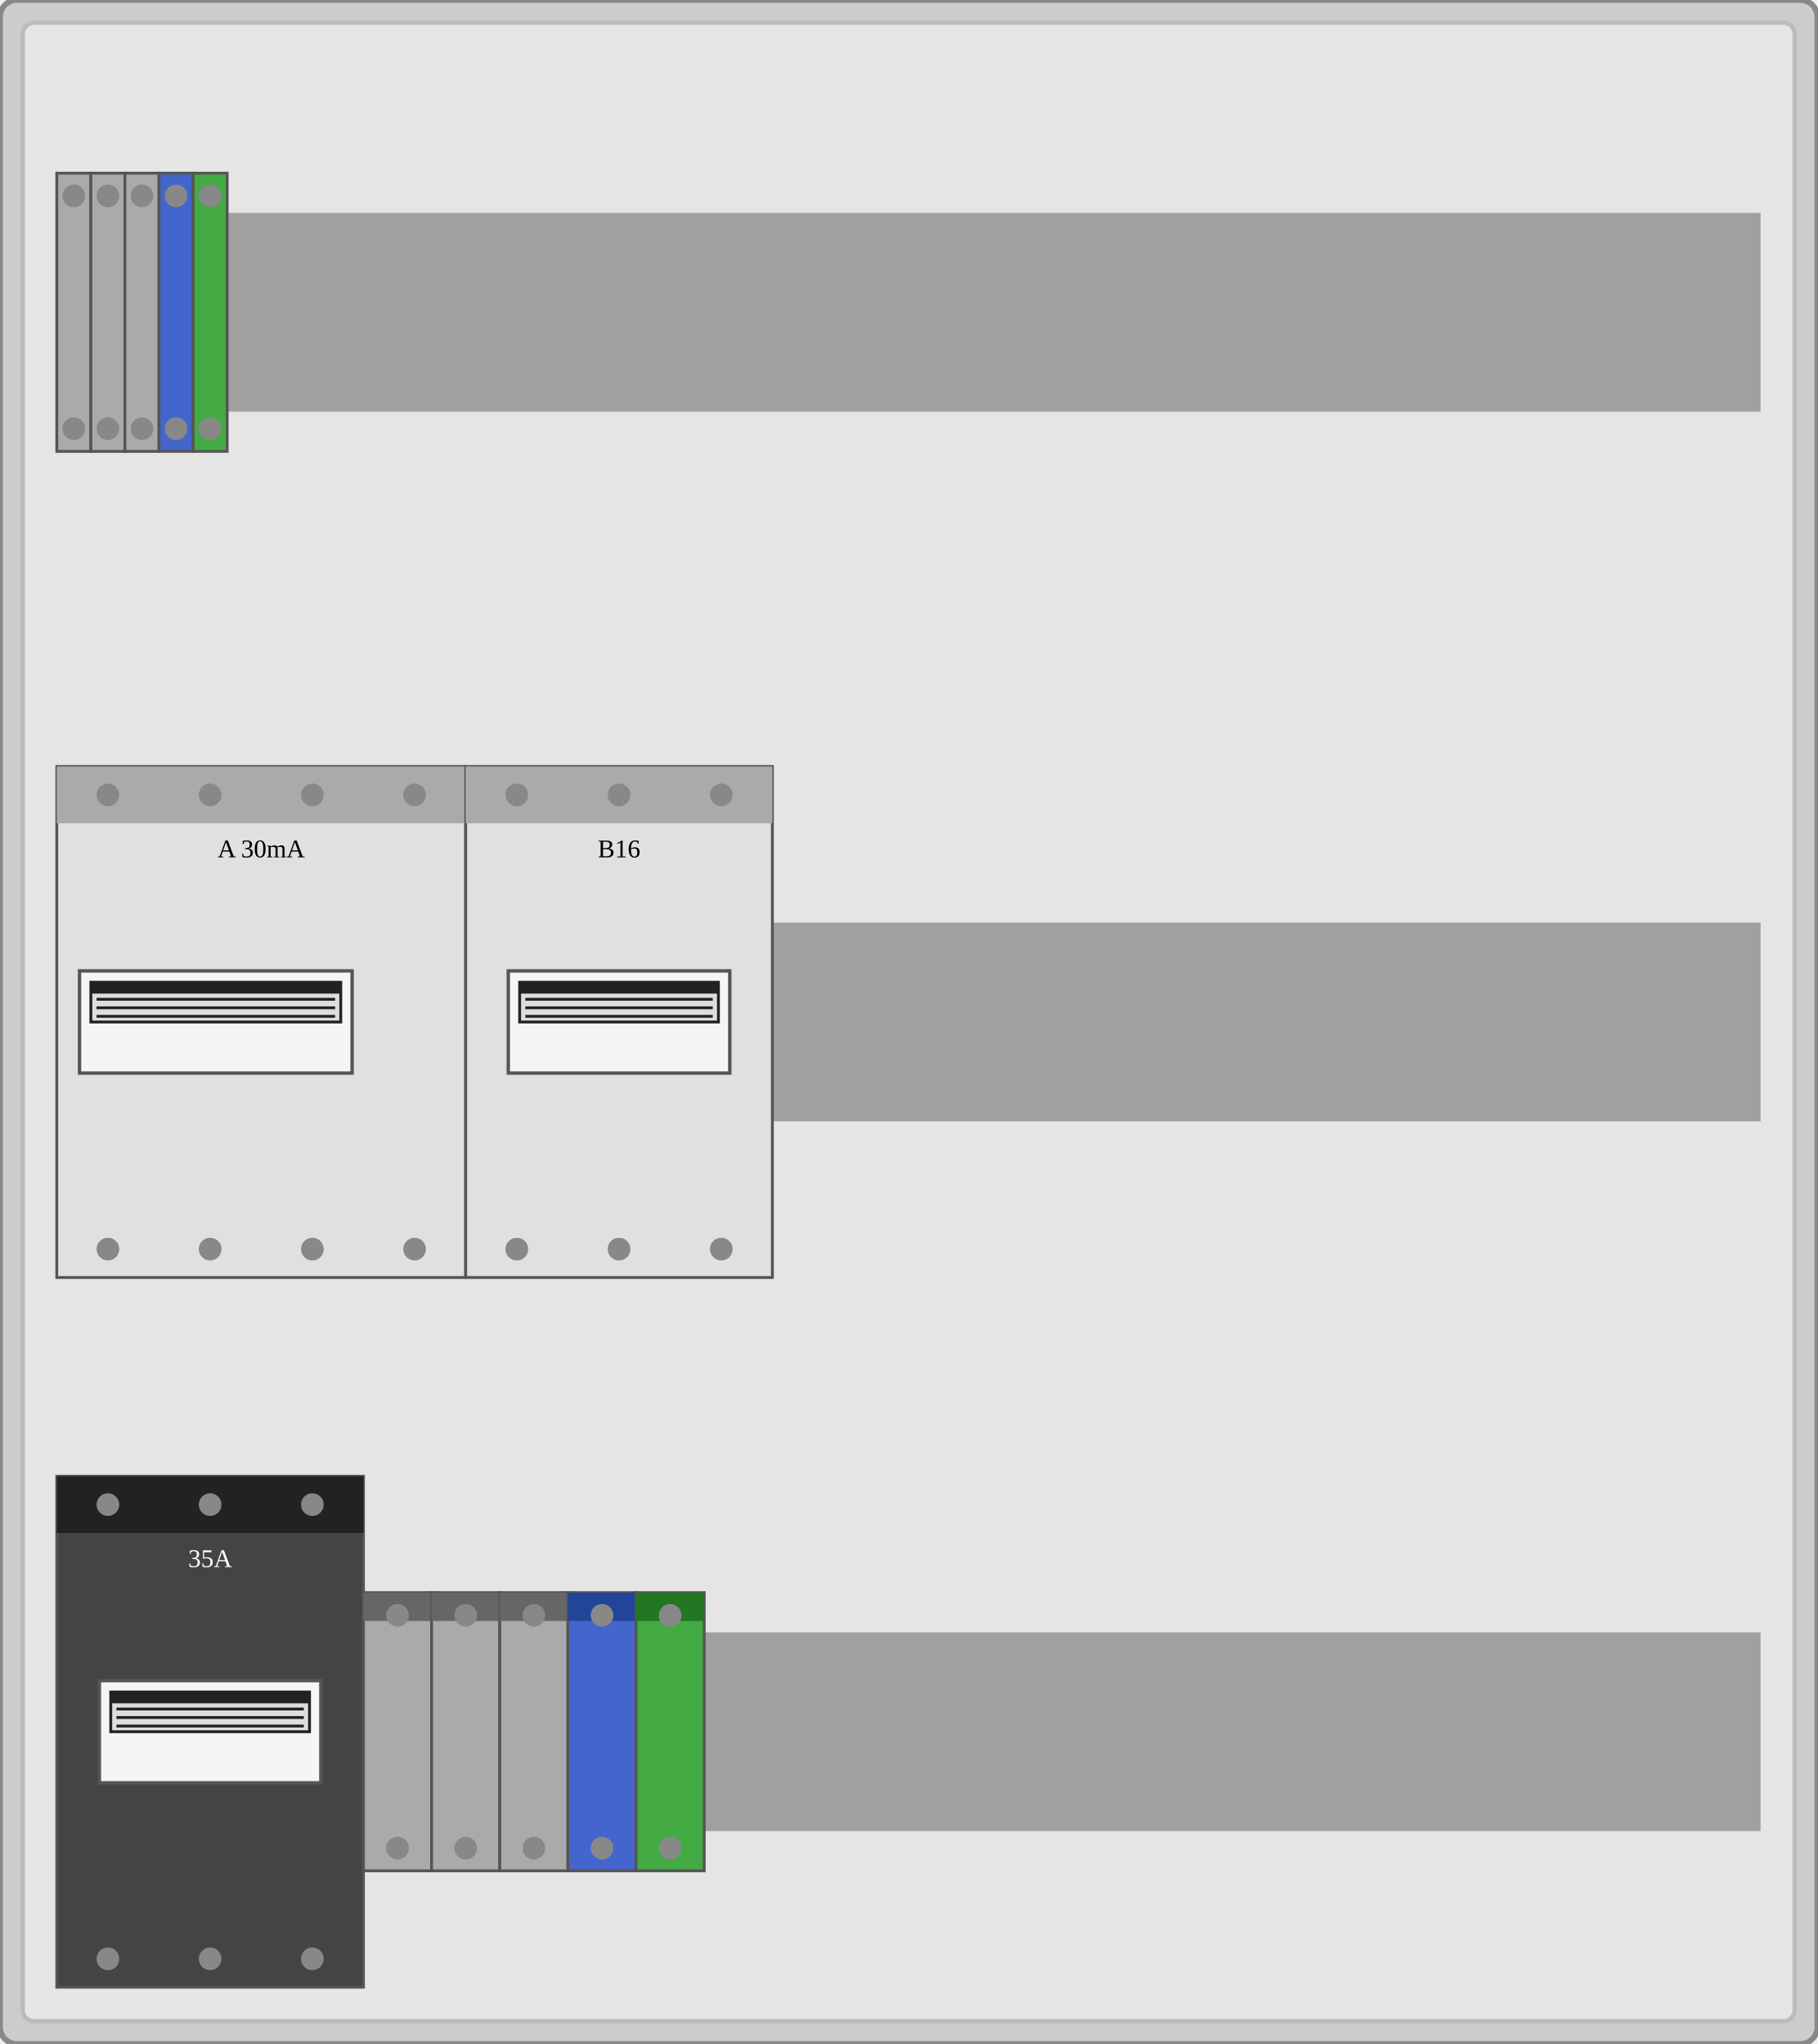
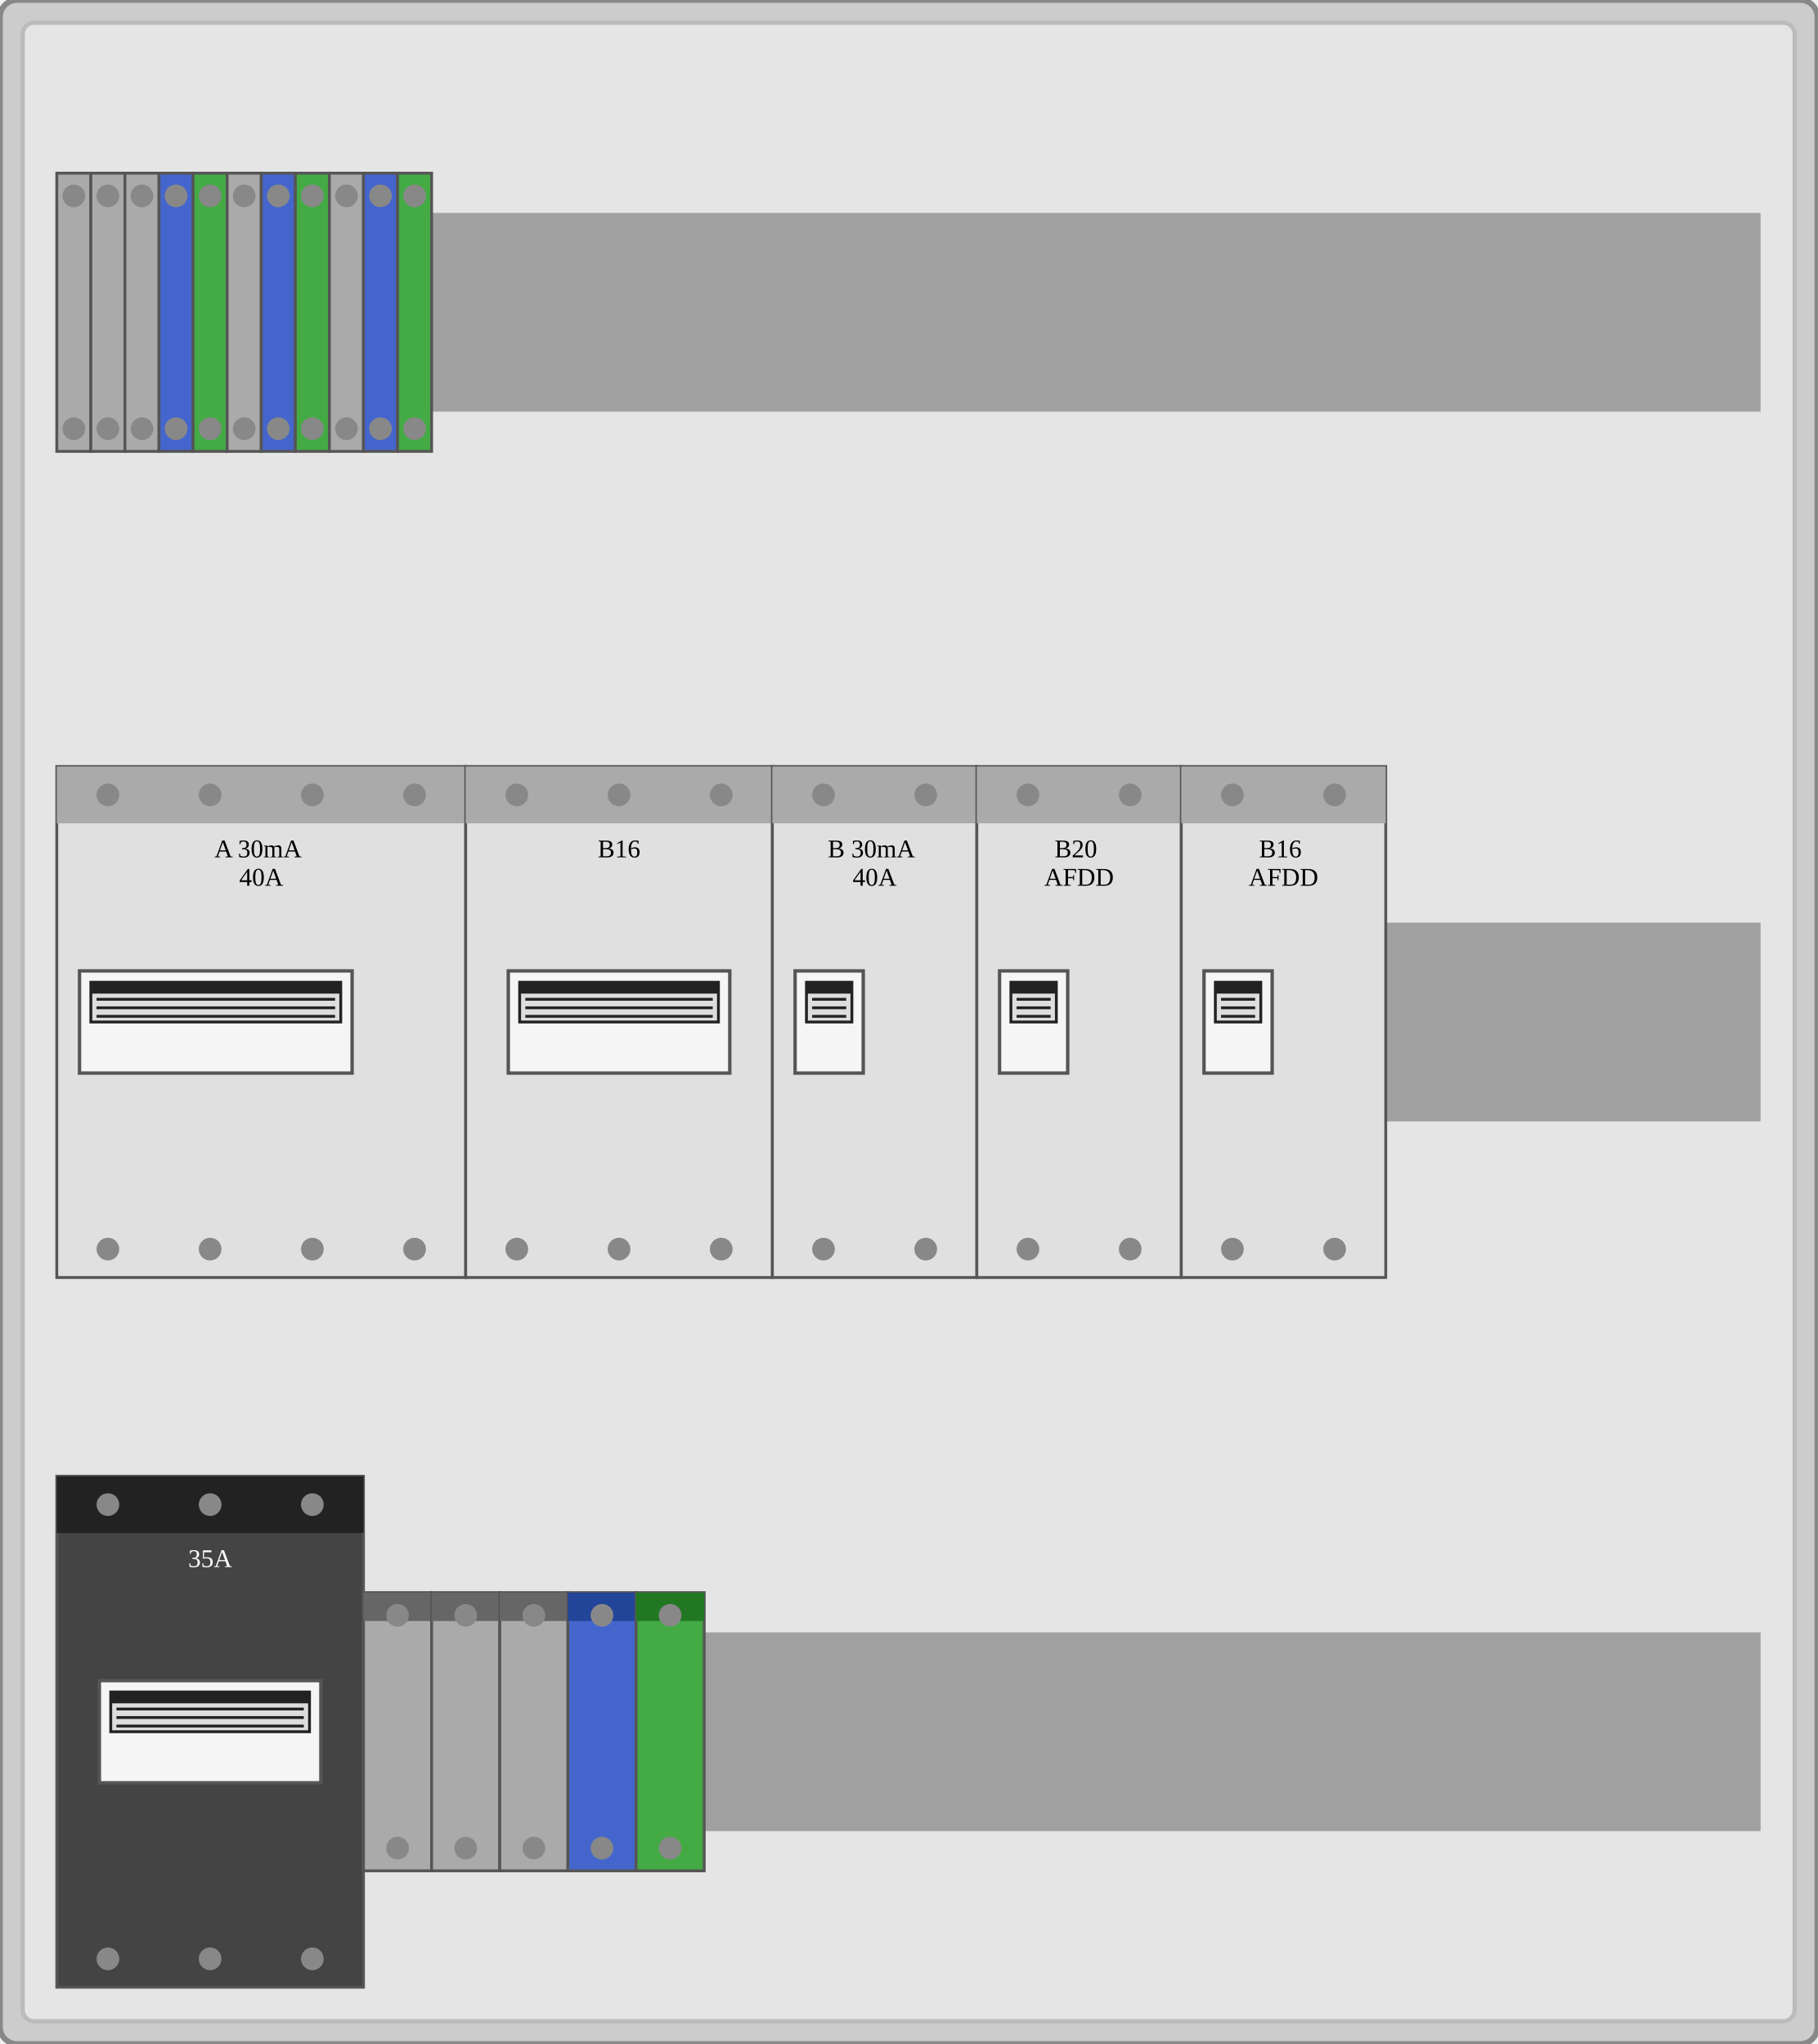
<svg xmlns="http://www.w3.org/2000/svg" width="640" height="720" viewBox="0 0 640 720">
  <rect x="0" y="0" width="640" height="720" rx="6" fill="#cccccc" stroke="#888888" stroke-width="2" />
  <rect x="8" y="8" width="624" height="704" rx="4" fill="#e5e5e5" stroke="#bbbbbb" stroke-width="1.5" />
  <g transform="translate(20, 20)">
    <rect x="0" y="55" width="600" height="70" fill="#a0a0a0" />
    <rect x="0" y="41" width="12" height="98" fill="#aaaaaa" stroke="#555555" stroke-width="1" />
    <circle cx="6" cy="49" r="4" fill="#888888" data-querschnitt="2.5" data-farbe="schwarz" data-netz="N24" style="cursor: pointer;" />
    <circle cx="6" cy="131" r="4" fill="#888888" data-querschnitt="2.5" data-farbe="schwarz" data-netz="N27" style="cursor: pointer;" />
    <rect x="12" y="41" width="12" height="98" fill="#aaaaaa" stroke="#555555" stroke-width="1" />
    <circle cx="18" cy="49" r="4" fill="#888888" data-querschnitt="2.5" data-farbe="braun" data-netz="N25" style="cursor: pointer;" />
    <circle cx="18" cy="131" r="4" fill="#888888" data-querschnitt="2.5" data-farbe="braun" data-netz="N31" style="cursor: pointer;" />
    <rect x="24" y="41" width="12" height="98" fill="#aaaaaa" stroke="#555555" stroke-width="1" />
    <circle cx="30" cy="49" r="4" fill="#888888" data-querschnitt="2.5" data-farbe="grau" data-netz="N26" style="cursor: pointer;" />
    <circle cx="30" cy="131" r="4" fill="#888888" data-querschnitt="2.5" data-farbe="grau" data-netz="N34" style="cursor: pointer;" />
    <rect x="36" y="41" width="12" height="98" fill="#4466cc" stroke="#555555" stroke-width="1" />
    <circle cx="42" cy="49" r="4" fill="#888888" data-querschnitt="2.5" data-farbe="blau" data-netz="N23" style="cursor: pointer;" />
    <circle cx="42" cy="131" r="4" fill="#888888" data-querschnitt="2.5" data-farbe="blau" data-netz="N28" style="cursor: pointer;" />
    <rect x="48" y="41" width="12" height="98" fill="#44aa44" stroke="#555555" stroke-width="1" />
    <circle cx="54" cy="49" r="4" fill="#888888" data-querschnitt="2.5" data-farbe="gn-ge" data-netz="N30" style="cursor: pointer;" />
    <circle cx="54" cy="131" r="4" fill="#888888" data-querschnitt="2.5" data-farbe="gn-ge" data-netz="N29" style="cursor: pointer;" />
+     <rect x="60" y="41" width="12" height="98" fill="#aaaaaa" stroke="#555555" stroke-width="1" />
+     <circle cx="66" cy="49" r="4" fill="#888888" data-querschnitt="2.5" data-farbe="schwarz" data-netz="N64" style="cursor: pointer;" />
+     <circle cx="66" cy="131" r="4" fill="#888888" data-querschnitt="2.5" data-farbe="schwarz" data-netz="N68" style="cursor: pointer;" />
+     <rect x="72" y="41" width="12" height="98" fill="#4466cc" stroke="#555555" stroke-width="1" />
+     <circle cx="78" cy="49" r="4" fill="#888888" data-querschnitt="2.5" data-farbe="blau" data-netz="N65" style="cursor: pointer;" />
+     <circle cx="78" cy="131" r="4" fill="#888888" data-querschnitt="2.5" data-farbe="blau" data-netz="N69" style="cursor: pointer;" />
+     <rect x="84" y="41" width="12" height="98" fill="#44aa44" stroke="#555555" stroke-width="1" />
+     <circle cx="90" cy="49" r="4" fill="#888888" data-querschnitt="2.5" data-farbe="gn-ge" data-netz="N70" style="cursor: pointer;" />
+     <circle cx="90" cy="131" r="4" fill="#888888" data-querschnitt="2.5" data-farbe="gn-ge" data-netz="N70" style="cursor: pointer;" />
+     <rect x="96" y="41" width="12" height="98" fill="#aaaaaa" stroke="#555555" stroke-width="1" />
+     <circle cx="102" cy="49" r="4" fill="#888888" data-querschnitt="2.5" data-farbe="schwarz" data-netz="N66" style="cursor: pointer;" />
+     <circle cx="102" cy="131" r="4" fill="#888888" data-querschnitt="2.5" data-farbe="schwarz" data-netz="N71" style="cursor: pointer;" />
+     <rect x="108" y="41" width="12" height="98" fill="#4466cc" stroke="#555555" stroke-width="1" />
+     <circle cx="114" cy="49" r="4" fill="#888888" data-querschnitt="2.5" data-farbe="blau" data-netz="N67" style="cursor: pointer;" />
+     <circle cx="114" cy="131" r="4" fill="#888888" data-querschnitt="2.5" data-farbe="blau" data-netz="N72" style="cursor: pointer;" />
+     <rect x="120" y="41" width="12" height="98" fill="#44aa44" stroke="#555555" stroke-width="1" />
+     <circle cx="126" cy="49" r="4" fill="#888888" data-querschnitt="2.5" data-farbe="gn-ge" data-netz="N73" style="cursor: pointer;" />
+     <circle cx="126" cy="131" r="4" fill="#888888" data-querschnitt="2.5" data-farbe="gn-ge" data-netz="N73" style="cursor: pointer;" />
    <rect x="0" y="305" width="600" height="70" fill="#a0a0a0" />
    <rect x="0" y="250" width="144" height="180" fill="#e0e0e0" stroke="#555555" stroke-width="1" />
    <rect x="0" y="250" width="144" height="20" fill="#aaaaaa" />
-     <text x="72" y="282" text-anchor="middle" font-size="9" fill="#000000">A 30mA</text>
+     <text x="72" y="282" text-anchor="middle" font-size="9" fill="#000000">
+       <tspan x="72" dy="0">A 30mA</tspan>
+       <tspan x="72" dy="10">40A</tspan>
+     </text>
    <g style="cursor: pointer;">
      <rect x="8" y="322" width="96" height="36" fill="#f5f5f5" stroke="#555555" stroke-width="1.2" />
      <g>
        <rect x="12" y="326" width="88" height="14" fill="#dddddd" stroke="#222222" stroke-width="1" />
        <rect x="12" y="326" width="88" height="4" fill="#222222" />
        <line x1="14" x2="98" y1="332" y2="332" stroke="#222222" stroke-width="1" />
        <line x1="14" x2="98" y1="335" y2="335" stroke="#222222" stroke-width="1" />
        <line x1="14" x2="98" y1="338" y2="338" stroke="#222222" stroke-width="1" />
      </g>
    </g>
    <circle cx="18" cy="260" r="4" fill="#888888" data-querschnitt="10" data-farbe="schwarz" data-netz="N9" style="cursor: pointer;" />
    <circle cx="18" cy="420" r="4" fill="#888888" data-querschnitt="2.5" data-farbe="schwarz" data-netz="N20" style="cursor: pointer;" />
    <circle cx="54" cy="260" r="4" fill="#888888" />
    <circle cx="54" cy="420" r="4" fill="#888888" />
    <circle cx="90" cy="260" r="4" fill="#888888" />
    <circle cx="90" cy="420" r="4" fill="#888888" />
    <circle cx="126" cy="260" r="4" fill="#888888" />
    <circle cx="126" cy="420" r="4" fill="#888888" />
    <rect x="144" y="250" width="108" height="180" fill="#e0e0e0" stroke="#555555" stroke-width="1" />
    <rect x="144" y="250" width="108" height="20" fill="#aaaaaa" />
-     <text x="198" y="282" text-anchor="middle" font-size="9" fill="#000000">B16</text>
+     <text x="198" y="282" text-anchor="middle" font-size="9" fill="#000000">
+       <tspan x="198" dy="0">B16</tspan>
+     </text>
    <g style="cursor: pointer;">
      <rect x="159" y="322" width="78" height="36" fill="#f5f5f5" stroke="#555555" stroke-width="1.2" />
      <g>
        <rect x="163" y="326" width="70" height="14" fill="#dddddd" stroke="#222222" stroke-width="1" />
        <rect x="163" y="326" width="70" height="4" fill="#222222" />
        <line x1="165" x2="231" y1="332" y2="332" stroke="#222222" stroke-width="1" />
        <line x1="165" x2="231" y1="335" y2="335" stroke="#222222" stroke-width="1" />
        <line x1="165" x2="231" y1="338" y2="338" stroke="#222222" stroke-width="1" />
      </g>
    </g>
    <circle cx="162" cy="260" r="4" fill="#888888" data-querschnitt="2.5" data-farbe="schwarz" data-netz="N20" style="cursor: pointer;" />
    <circle cx="162" cy="420" r="4" fill="#888888" data-querschnitt="2.5" data-farbe="schwarz" data-netz="N24" style="cursor: pointer;" />
    <circle cx="198" cy="260" r="4" fill="#888888" data-querschnitt="2.5" data-farbe="braun" data-netz="N21" style="cursor: pointer;" />
    <circle cx="198" cy="420" r="4" fill="#888888" data-querschnitt="2.5" data-farbe="braun" data-netz="N25" style="cursor: pointer;" />
    <circle cx="234" cy="260" r="4" fill="#888888" data-querschnitt="2.5" data-farbe="grau" data-netz="N22" style="cursor: pointer;" />
    <circle cx="234" cy="420" r="4" fill="#888888" data-querschnitt="2.5" data-farbe="grau" data-netz="N26" style="cursor: pointer;" />
+     <rect x="252" y="250" width="72" height="180" fill="#e0e0e0" stroke="#555555" stroke-width="1" />
+     <rect x="252" y="250" width="72" height="20" fill="#aaaaaa" />
+     <text x="288" y="282" text-anchor="middle" font-size="9" fill="#000000">
+       <tspan x="288" dy="0">B 30mA</tspan>
+       <tspan x="288" dy="10">40A</tspan>
+     </text>
+     <g style="cursor: pointer;">
+       <rect x="260" y="322" width="24" height="36" fill="#f5f5f5" stroke="#555555" stroke-width="1.2" />
+       <g>
+         <rect x="264" y="326" width="16" height="14" fill="#dddddd" stroke="#222222" stroke-width="1" />
+         <rect x="264" y="326" width="16" height="4" fill="#222222" />
+         <line x1="266" x2="278" y1="332" y2="332" stroke="#222222" stroke-width="1" />
+         <line x1="266" x2="278" y1="335" y2="335" stroke="#222222" stroke-width="1" />
+         <line x1="266" x2="278" y1="338" y2="338" stroke="#222222" stroke-width="1" />
+       </g>
+     </g>
+     <circle cx="270" cy="260" r="4" fill="#888888" data-querschnitt="10" data-farbe="schwarz" data-netz="N9" style="cursor: pointer;" />
+     <circle cx="270" cy="420" r="4" fill="#888888" data-querschnitt="2.5" data-farbe="schwarz" data-netz="N60" data-netz-weitere="N61" style="cursor: pointer;" />
+     <circle cx="306" cy="260" r="4" fill="#888888" data-querschnitt="10" data-farbe="blau" data-netz="N12" style="cursor: pointer;" />
+     <circle cx="306" cy="420" r="4" fill="#888888" data-querschnitt="2.5" data-farbe="blau" data-netz="N62" data-netz-weitere="N63" style="cursor: pointer;" />
+     <rect x="324" y="250" width="72" height="180" fill="#e0e0e0" stroke="#555555" stroke-width="1" />
+     <rect x="324" y="250" width="72" height="20" fill="#aaaaaa" />
+     <text x="360" y="282" text-anchor="middle" font-size="9" fill="#000000">
+       <tspan x="360" dy="0">B20</tspan>
+       <tspan x="360" dy="10">AFDD</tspan>
+     </text>
+     <g style="cursor: pointer;">
+       <rect x="332" y="322" width="24" height="36" fill="#f5f5f5" stroke="#555555" stroke-width="1.2" />
+       <g>
+         <rect x="336" y="326" width="16" height="14" fill="#dddddd" stroke="#222222" stroke-width="1" />
+         <rect x="336" y="326" width="16" height="4" fill="#222222" />
+         <line x1="338" x2="350" y1="332" y2="332" stroke="#222222" stroke-width="1" />
+         <line x1="338" x2="350" y1="335" y2="335" stroke="#222222" stroke-width="1" />
+         <line x1="338" x2="350" y1="338" y2="338" stroke="#222222" stroke-width="1" />
+       </g>
+     </g>
+     <circle cx="342" cy="260" r="4" fill="#888888" data-querschnitt="2.5" data-farbe="schwarz" data-netz="N60" style="cursor: pointer;" />
+     <circle cx="342" cy="420" r="4" fill="#888888" data-querschnitt="2.5" data-farbe="schwarz" data-netz="N64" style="cursor: pointer;" />
+     <circle cx="378" cy="260" r="4" fill="#888888" data-querschnitt="2.5" data-farbe="blau" data-netz="N62" style="cursor: pointer;" />
+     <circle cx="378" cy="420" r="4" fill="#888888" data-querschnitt="2.5" data-farbe="blau" data-netz="N65" style="cursor: pointer;" />
+     <rect x="396" y="250" width="72" height="180" fill="#e0e0e0" stroke="#555555" stroke-width="1" />
+     <rect x="396" y="250" width="72" height="20" fill="#aaaaaa" />
+     <text x="432" y="282" text-anchor="middle" font-size="9" fill="#000000">
+       <tspan x="432" dy="0">B16</tspan>
+       <tspan x="432" dy="10">AFDD</tspan>
+     </text>
+     <g style="cursor: pointer;">
+       <rect x="404" y="322" width="24" height="36" fill="#f5f5f5" stroke="#555555" stroke-width="1.2" />
+       <g>
+         <rect x="408" y="326" width="16" height="14" fill="#dddddd" stroke="#222222" stroke-width="1" />
+         <rect x="408" y="326" width="16" height="4" fill="#222222" />
+         <line x1="410" x2="422" y1="332" y2="332" stroke="#222222" stroke-width="1" />
+         <line x1="410" x2="422" y1="335" y2="335" stroke="#222222" stroke-width="1" />
+         <line x1="410" x2="422" y1="338" y2="338" stroke="#222222" stroke-width="1" />
+       </g>
+     </g>
+     <circle cx="414" cy="260" r="4" fill="#888888" data-querschnitt="2.5" data-farbe="schwarz" data-netz="N61" style="cursor: pointer;" />
+     <circle cx="414" cy="420" r="4" fill="#888888" data-querschnitt="2.5" data-farbe="schwarz" data-netz="N66" style="cursor: pointer;" />
+     <circle cx="450" cy="260" r="4" fill="#888888" data-querschnitt="2.5" data-farbe="blau" data-netz="N63" style="cursor: pointer;" />
+     <circle cx="450" cy="420" r="4" fill="#888888" data-querschnitt="2.5" data-farbe="blau" data-netz="N67" style="cursor: pointer;" />
    <rect x="0" y="555" width="600" height="70" fill="#a0a0a0" />
    <rect x="0" y="500" width="108" height="180" fill="#444444" stroke="#555555" stroke-width="1" />
    <rect x="0" y="500" width="108" height="20" fill="#222222" />
-     <text x="54" y="532" text-anchor="middle" font-size="9" fill="#ffffff">35A</text>
+     <text x="54" y="532" text-anchor="middle" font-size="9" fill="#ffffff">
+       <tspan x="54" dy="0">35A</tspan>
+     </text>
    <g style="cursor: pointer;">
      <rect x="15" y="572" width="78" height="36" fill="#f5f5f5" stroke="#555555" stroke-width="1.2" />
      <g>
        <rect x="19" y="576" width="70" height="14" fill="#dddddd" stroke="#222222" stroke-width="1" />
        <rect x="19" y="576" width="70" height="4" fill="#222222" />
        <line x1="21" x2="87" y1="582" y2="582" stroke="#222222" stroke-width="1" />
        <line x1="21" x2="87" y1="585" y2="585" stroke="#222222" stroke-width="1" />
        <line x1="21" x2="87" y1="588" y2="588" stroke="#222222" stroke-width="1" />
      </g>
    </g>
    <circle cx="18" cy="510" r="4" fill="#888888" data-querschnitt="10" data-farbe="schwarz" data-netz="N6" style="cursor: pointer;" />
    <circle cx="18" cy="670" r="4" fill="#888888" data-querschnitt="10" data-farbe="schwarz" data-netz="N9" style="cursor: pointer;" />
    <circle cx="54" cy="510" r="4" fill="#888888" data-querschnitt="10" data-farbe="braun" data-netz="N7" style="cursor: pointer;" />
    <circle cx="54" cy="670" r="4" fill="#888888" data-querschnitt="10" data-farbe="braun" data-netz="N10" style="cursor: pointer;" />
    <circle cx="90" cy="510" r="4" fill="#888888" data-querschnitt="10" data-farbe="grau" data-netz="N8" style="cursor: pointer;" />
    <circle cx="90" cy="670" r="4" fill="#888888" data-querschnitt="10" data-farbe="grau" data-netz="N11" style="cursor: pointer;" />
    <rect x="108" y="541" width="24" height="98" fill="#aaaaaa" stroke="#555555" stroke-width="1" />
    <rect x="108" y="541" width="24" height="10" fill="#666666" />
    <circle cx="120" cy="549" r="4" fill="#888888" data-querschnitt="16" data-farbe="schwarz" data-netz="N1" style="cursor: pointer;" />
    <circle cx="120" cy="631" r="4" fill="#888888" data-querschnitt="10" data-farbe="schwarz" data-netz="N6" style="cursor: pointer;" />
    <rect x="132" y="541" width="24" height="98" fill="#aaaaaa" stroke="#555555" stroke-width="1" />
    <rect x="132" y="541" width="24" height="10" fill="#666666" />
    <circle cx="144" cy="549" r="4" fill="#888888" data-querschnitt="16" data-farbe="braun" data-netz="N2" style="cursor: pointer;" />
    <circle cx="144" cy="631" r="4" fill="#888888" data-querschnitt="10" data-farbe="braun" data-netz="N7" style="cursor: pointer;" />
    <rect x="156" y="541" width="24" height="98" fill="#aaaaaa" stroke="#555555" stroke-width="1" />
    <rect x="156" y="541" width="24" height="10" fill="#666666" />
    <circle cx="168" cy="549" r="4" fill="#888888" data-querschnitt="16" data-farbe="grau" data-netz="N3" style="cursor: pointer;" />
    <circle cx="168" cy="631" r="4" fill="#888888" data-querschnitt="10" data-farbe="grau" data-netz="N8" style="cursor: pointer;" />
    <rect x="180" y="541" width="24" height="98" fill="#4466cc" stroke="#555555" stroke-width="1" />
    <rect x="180" y="541" width="24" height="10" fill="#224499" />
    <circle cx="192" cy="549" r="4" fill="#888888" data-querschnitt="16" data-farbe="blau" data-netz="N4" style="cursor: pointer;" />
    <circle cx="192" cy="631" r="4" fill="#888888" data-querschnitt="10" data-farbe="blau" data-netz="N12" style="cursor: pointer;" />
    <rect x="204" y="541" width="24" height="98" fill="#44aa44" stroke="#555555" stroke-width="1" />
    <rect x="204" y="541" width="24" height="10" fill="#227722" />
    <circle cx="216" cy="549" r="4" fill="#888888" data-querschnitt="16" data-farbe="gn-ge" data-netz="N5" style="cursor: pointer;" />
    <circle cx="216" cy="631" r="4" fill="#888888" data-querschnitt="2.5" data-farbe="gn-ge" data-netz="N30" style="cursor: pointer;" />
  </g>
</svg>
